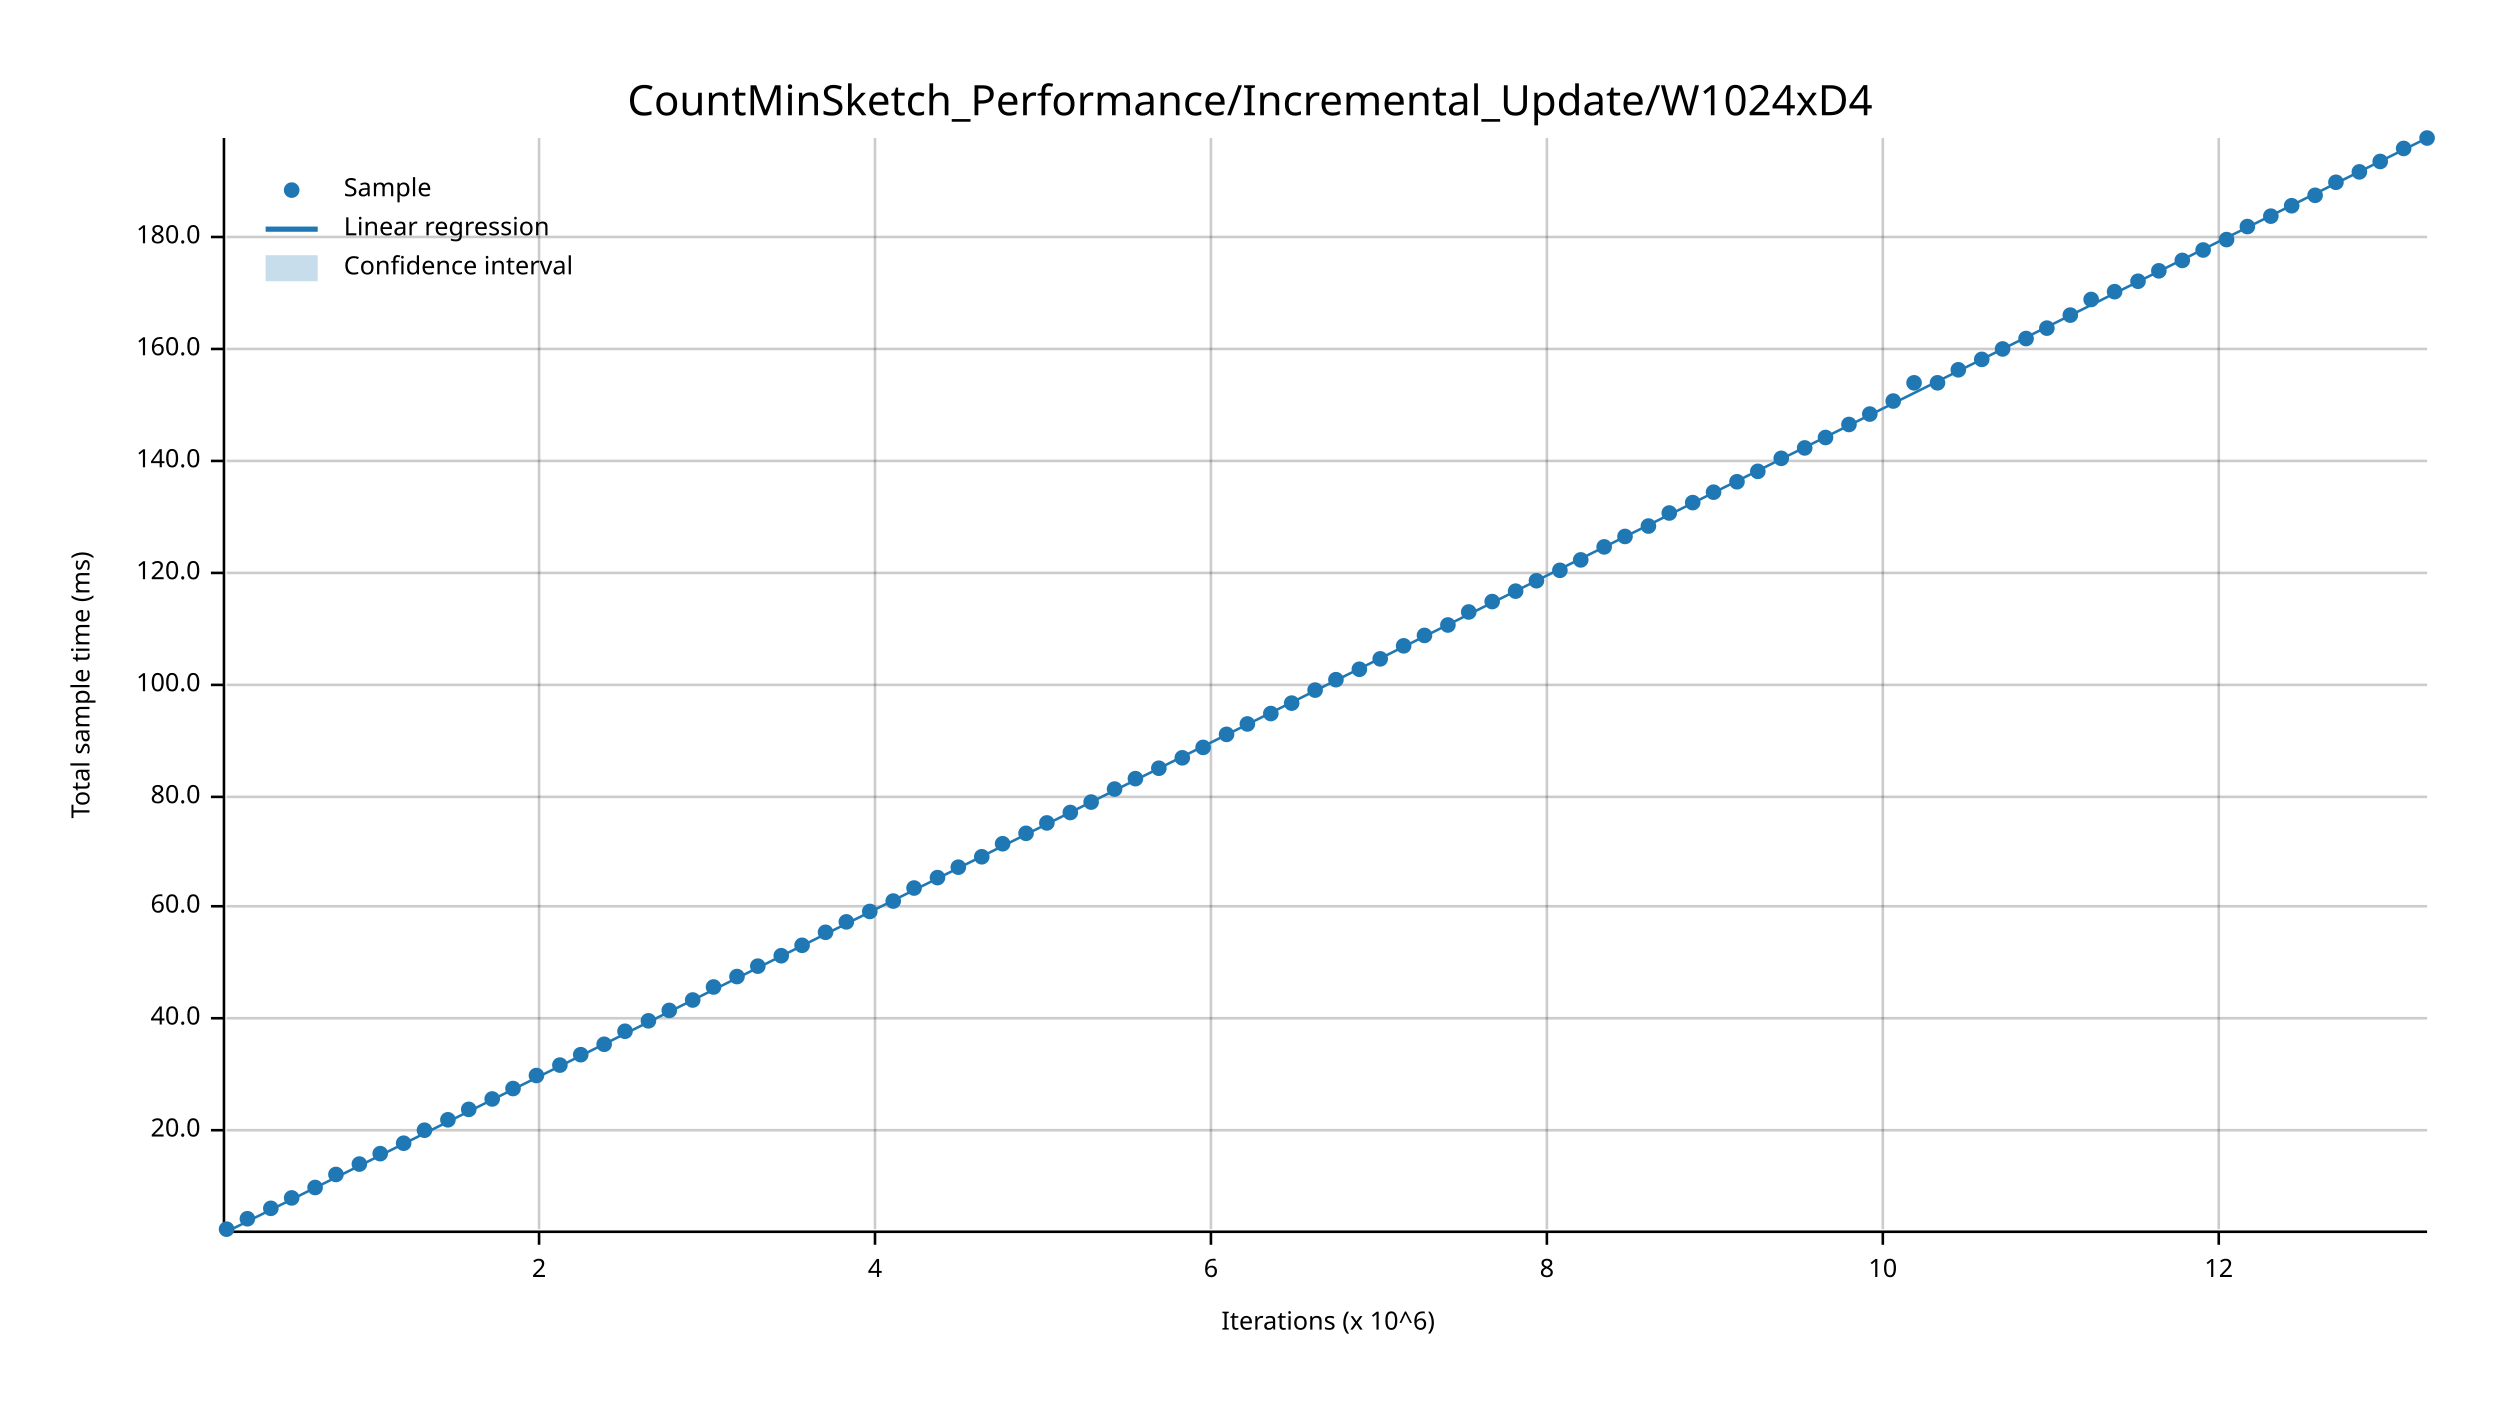
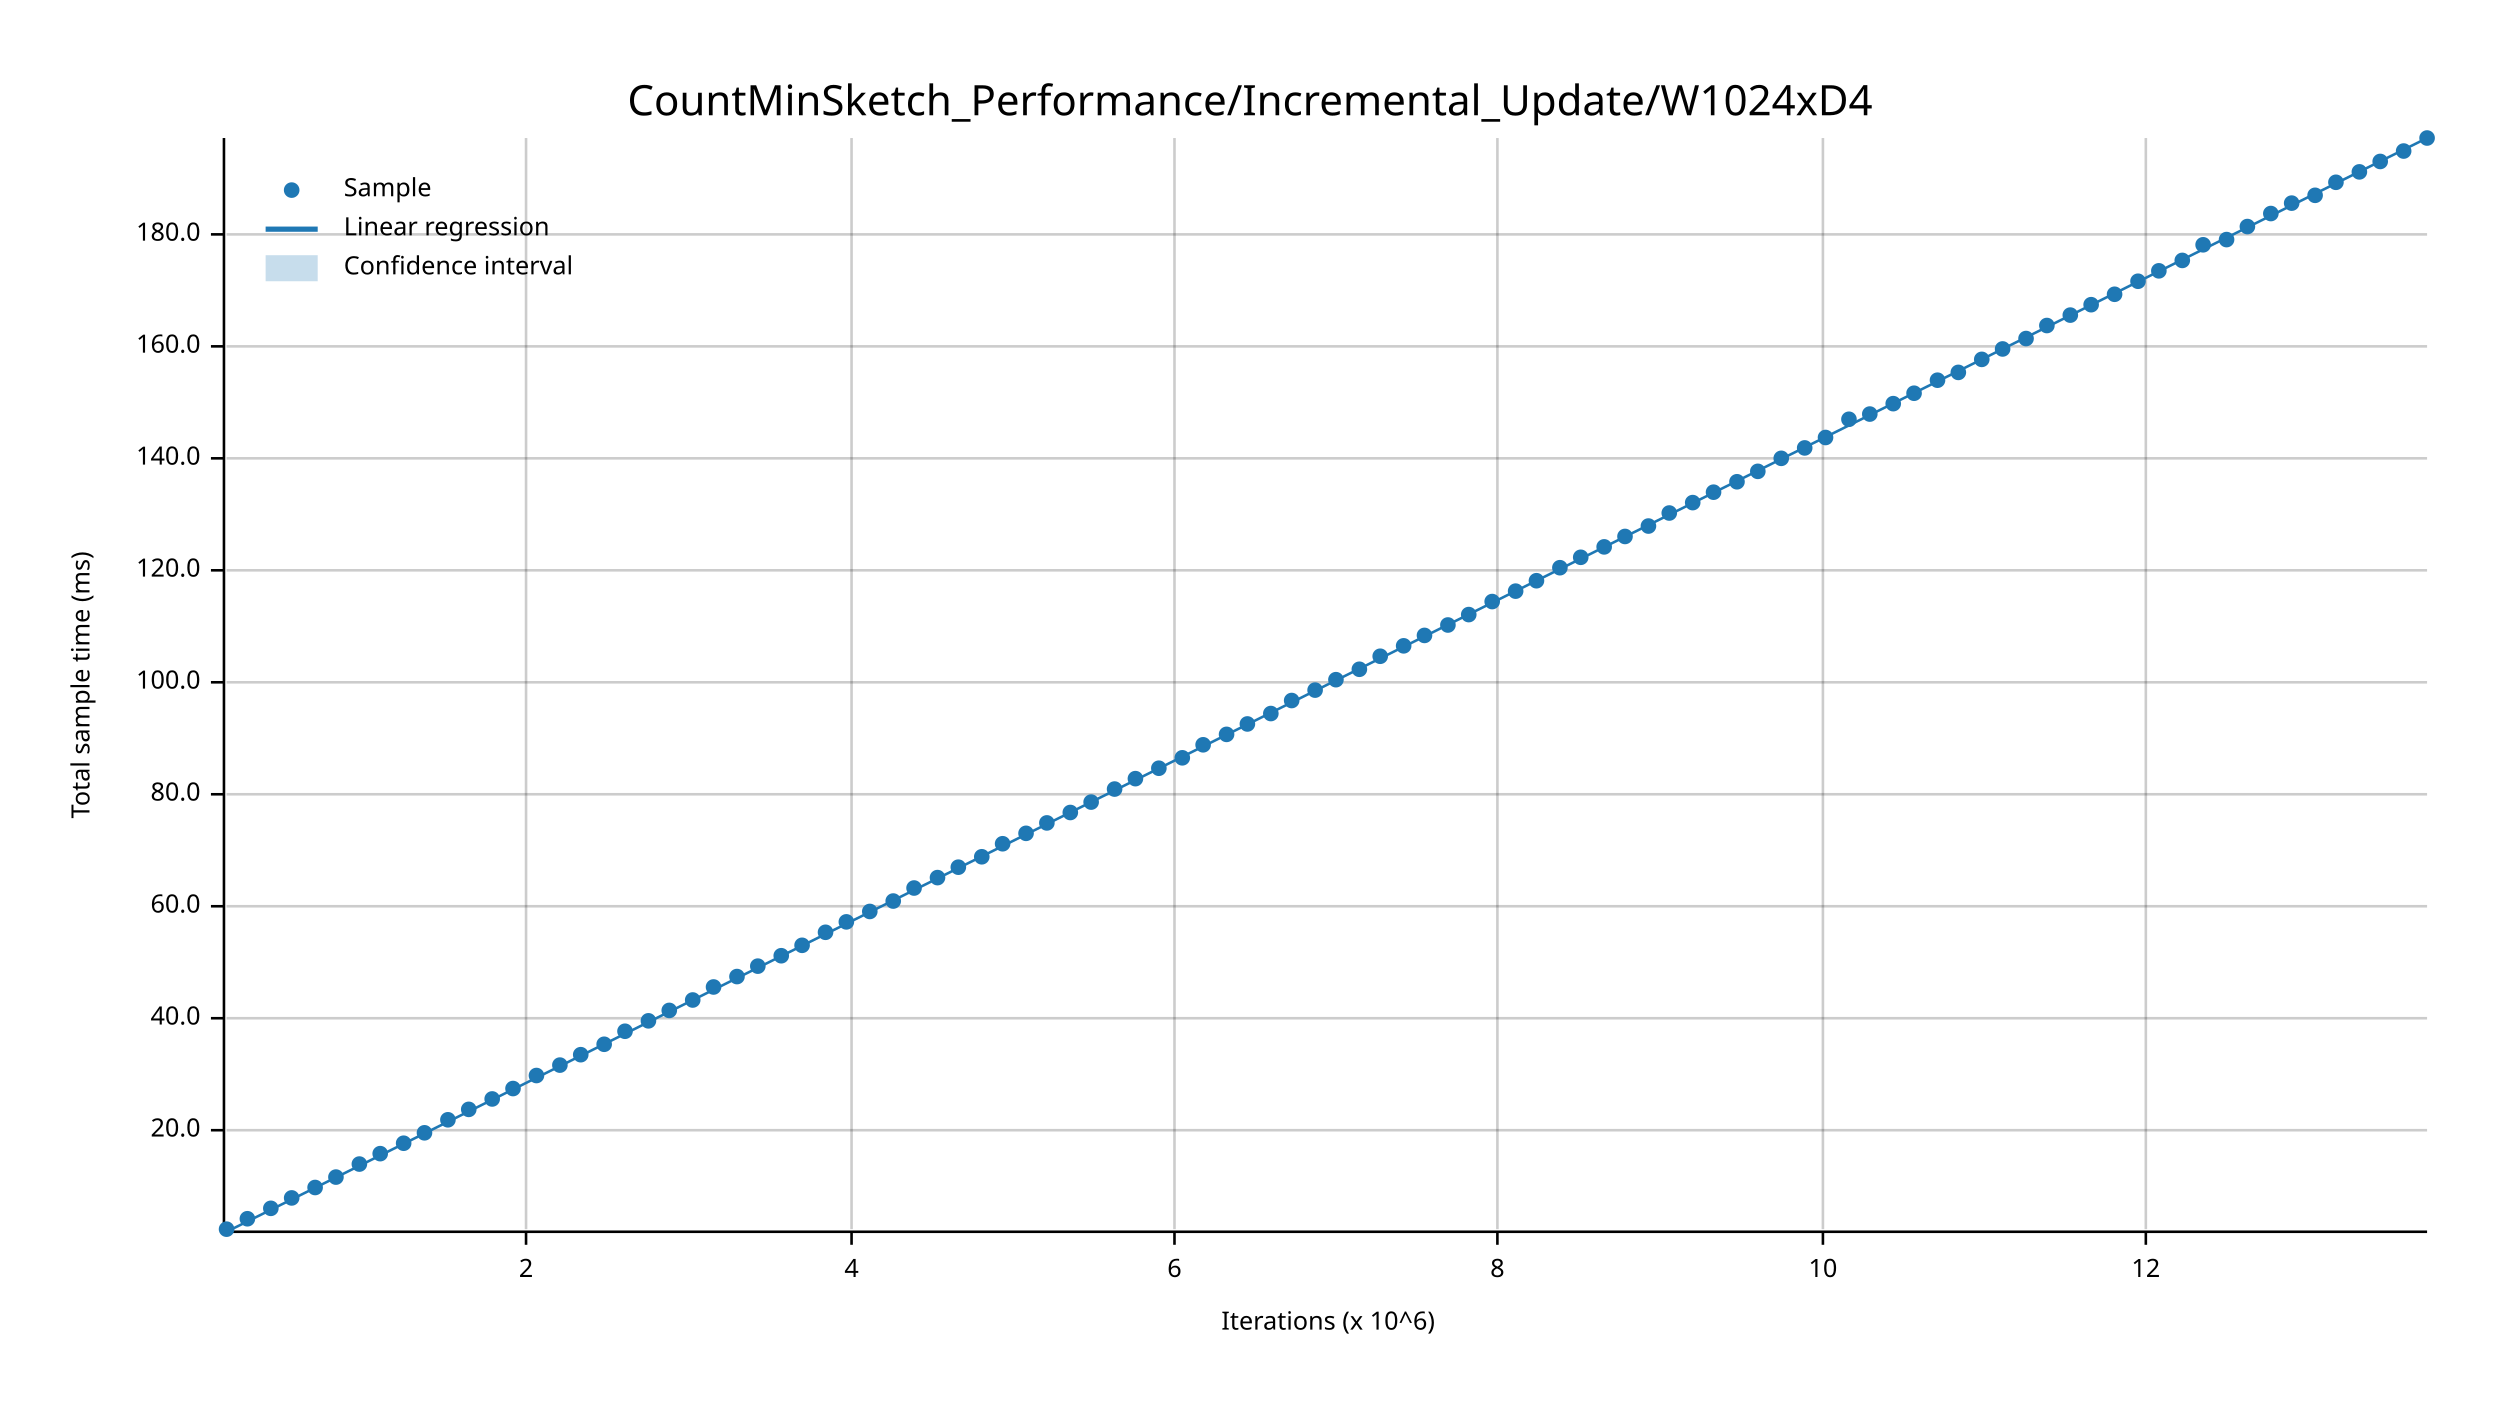
<svg xmlns="http://www.w3.org/2000/svg" width="960" height="540" viewBox="0 0 960 540">
  <text x="480" y="32" dy="0.76em" text-anchor="middle" font-family="sans-serif" font-size="16.129" opacity="1" fill="#000000">
CountMinSketch_Performance/Incremental_Update/W1024xD4
</text>
  <text x="27" y="263" dy="0.76em" text-anchor="middle" font-family="sans-serif" font-size="9.677" opacity="1" fill="#000000" transform="rotate(270, 27, 263)">
Total sample time (ms)
</text>
  <text x="510" y="513" dy="-0.5ex" text-anchor="middle" font-family="sans-serif" font-size="9.677" opacity="1" fill="#000000">
Iterations (x 10^6)
</text>
-   <line opacity="0.2" stroke="#000000" stroke-width="1" x1="207" y1="472" x2="207" y2="53" />
-   <line opacity="0.2" stroke="#000000" stroke-width="1" x1="336" y1="472" x2="336" y2="53" />
-   <line opacity="0.2" stroke="#000000" stroke-width="1" x1="465" y1="472" x2="465" y2="53" />
-   <line opacity="0.2" stroke="#000000" stroke-width="1" x1="594" y1="472" x2="594" y2="53" />
-   <line opacity="0.2" stroke="#000000" stroke-width="1" x1="723" y1="472" x2="723" y2="53" />
-   <line opacity="0.2" stroke="#000000" stroke-width="1" x1="852" y1="472" x2="852" y2="53" />
+   <line opacity="0.2" stroke="#000000" stroke-width="1" x1="202" y1="472" x2="202" y2="53" />
+   <line opacity="0.2" stroke="#000000" stroke-width="1" x1="327" y1="472" x2="327" y2="53" />
+   <line opacity="0.2" stroke="#000000" stroke-width="1" x1="451" y1="472" x2="451" y2="53" />
+   <line opacity="0.2" stroke="#000000" stroke-width="1" x1="575" y1="472" x2="575" y2="53" />
+   <line opacity="0.2" stroke="#000000" stroke-width="1" x1="700" y1="472" x2="700" y2="53" />
+   <line opacity="0.2" stroke="#000000" stroke-width="1" x1="824" y1="472" x2="824" y2="53" />
  <line opacity="0.2" stroke="#000000" stroke-width="1" x1="87" y1="434" x2="932" y2="434" />
  <line opacity="0.2" stroke="#000000" stroke-width="1" x1="87" y1="391" x2="932" y2="391" />
  <line opacity="0.2" stroke="#000000" stroke-width="1" x1="87" y1="348" x2="932" y2="348" />
-   <line opacity="0.2" stroke="#000000" stroke-width="1" x1="87" y1="306" x2="932" y2="306" />
-   <line opacity="0.2" stroke="#000000" stroke-width="1" x1="87" y1="263" x2="932" y2="263" />
-   <line opacity="0.2" stroke="#000000" stroke-width="1" x1="87" y1="220" x2="932" y2="220" />
-   <line opacity="0.2" stroke="#000000" stroke-width="1" x1="87" y1="177" x2="932" y2="177" />
-   <line opacity="0.2" stroke="#000000" stroke-width="1" x1="87" y1="134" x2="932" y2="134" />
-   <line opacity="0.2" stroke="#000000" stroke-width="1" x1="87" y1="91" x2="932" y2="91" />
+   <line opacity="0.2" stroke="#000000" stroke-width="1" x1="87" y1="305" x2="932" y2="305" />
+   <line opacity="0.2" stroke="#000000" stroke-width="1" x1="87" y1="262" x2="932" y2="262" />
+   <line opacity="0.2" stroke="#000000" stroke-width="1" x1="87" y1="219" x2="932" y2="219" />
+   <line opacity="0.2" stroke="#000000" stroke-width="1" x1="87" y1="176" x2="932" y2="176" />
+   <line opacity="0.2" stroke="#000000" stroke-width="1" x1="87" y1="133" x2="932" y2="133" />
+   <line opacity="0.2" stroke="#000000" stroke-width="1" x1="87" y1="90" x2="932" y2="90" />
  <polyline fill="none" opacity="1" stroke="#000000" stroke-width="1" points="86,53 86,472 " />
  <text x="77" y="434" dy="0.5ex" text-anchor="end" font-family="sans-serif" font-size="9.677" opacity="1" fill="#000000">
20.0
</text>
  <polyline fill="none" opacity="1" stroke="#000000" stroke-width="1" points="81,434 86,434 " />
  <text x="77" y="391" dy="0.5ex" text-anchor="end" font-family="sans-serif" font-size="9.677" opacity="1" fill="#000000">
40.0
</text>
  <polyline fill="none" opacity="1" stroke="#000000" stroke-width="1" points="81,391 86,391 " />
  <text x="77" y="348" dy="0.5ex" text-anchor="end" font-family="sans-serif" font-size="9.677" opacity="1" fill="#000000">
60.0
</text>
  <polyline fill="none" opacity="1" stroke="#000000" stroke-width="1" points="81,348 86,348 " />
-   <text x="77" y="306" dy="0.5ex" text-anchor="end" font-family="sans-serif" font-size="9.677" opacity="1" fill="#000000">
+   <text x="77" y="305" dy="0.5ex" text-anchor="end" font-family="sans-serif" font-size="9.677" opacity="1" fill="#000000">
80.0
</text>
-   <polyline fill="none" opacity="1" stroke="#000000" stroke-width="1" points="81,306 86,306 " />
-   <text x="77" y="263" dy="0.5ex" text-anchor="end" font-family="sans-serif" font-size="9.677" opacity="1" fill="#000000">
+   <polyline fill="none" opacity="1" stroke="#000000" stroke-width="1" points="81,305 86,305 " />
+   <text x="77" y="262" dy="0.5ex" text-anchor="end" font-family="sans-serif" font-size="9.677" opacity="1" fill="#000000">
100.0
</text>
-   <polyline fill="none" opacity="1" stroke="#000000" stroke-width="1" points="81,263 86,263 " />
-   <text x="77" y="220" dy="0.5ex" text-anchor="end" font-family="sans-serif" font-size="9.677" opacity="1" fill="#000000">
+   <polyline fill="none" opacity="1" stroke="#000000" stroke-width="1" points="81,262 86,262 " />
+   <text x="77" y="219" dy="0.5ex" text-anchor="end" font-family="sans-serif" font-size="9.677" opacity="1" fill="#000000">
120.0
</text>
-   <polyline fill="none" opacity="1" stroke="#000000" stroke-width="1" points="81,220 86,220 " />
-   <text x="77" y="177" dy="0.5ex" text-anchor="end" font-family="sans-serif" font-size="9.677" opacity="1" fill="#000000">
+   <polyline fill="none" opacity="1" stroke="#000000" stroke-width="1" points="81,219 86,219 " />
+   <text x="77" y="176" dy="0.5ex" text-anchor="end" font-family="sans-serif" font-size="9.677" opacity="1" fill="#000000">
140.0
</text>
-   <polyline fill="none" opacity="1" stroke="#000000" stroke-width="1" points="81,177 86,177 " />
-   <text x="77" y="134" dy="0.5ex" text-anchor="end" font-family="sans-serif" font-size="9.677" opacity="1" fill="#000000">
+   <polyline fill="none" opacity="1" stroke="#000000" stroke-width="1" points="81,176 86,176 " />
+   <text x="77" y="133" dy="0.5ex" text-anchor="end" font-family="sans-serif" font-size="9.677" opacity="1" fill="#000000">
160.0
</text>
-   <polyline fill="none" opacity="1" stroke="#000000" stroke-width="1" points="81,134 86,134 " />
-   <text x="77" y="91" dy="0.5ex" text-anchor="end" font-family="sans-serif" font-size="9.677" opacity="1" fill="#000000">
+   <polyline fill="none" opacity="1" stroke="#000000" stroke-width="1" points="81,133 86,133 " />
+   <text x="77" y="90" dy="0.5ex" text-anchor="end" font-family="sans-serif" font-size="9.677" opacity="1" fill="#000000">
180.0
</text>
-   <polyline fill="none" opacity="1" stroke="#000000" stroke-width="1" points="81,91 86,91 " />
+   <polyline fill="none" opacity="1" stroke="#000000" stroke-width="1" points="81,90 86,90 " />
  <polyline fill="none" opacity="1" stroke="#000000" stroke-width="1" points="87,473 932,473 " />
-   <text x="207" y="483" dy="0.76em" text-anchor="middle" font-family="sans-serif" font-size="9.677" opacity="1" fill="#000000">
+   <text x="202" y="483" dy="0.76em" text-anchor="middle" font-family="sans-serif" font-size="9.677" opacity="1" fill="#000000">
2
</text>
-   <polyline fill="none" opacity="1" stroke="#000000" stroke-width="1" points="207,473 207,478 " />
-   <text x="336" y="483" dy="0.76em" text-anchor="middle" font-family="sans-serif" font-size="9.677" opacity="1" fill="#000000">
+   <polyline fill="none" opacity="1" stroke="#000000" stroke-width="1" points="202,473 202,478 " />
+   <text x="327" y="483" dy="0.76em" text-anchor="middle" font-family="sans-serif" font-size="9.677" opacity="1" fill="#000000">
4
</text>
-   <polyline fill="none" opacity="1" stroke="#000000" stroke-width="1" points="336,473 336,478 " />
-   <text x="465" y="483" dy="0.76em" text-anchor="middle" font-family="sans-serif" font-size="9.677" opacity="1" fill="#000000">
+   <polyline fill="none" opacity="1" stroke="#000000" stroke-width="1" points="327,473 327,478 " />
+   <text x="451" y="483" dy="0.76em" text-anchor="middle" font-family="sans-serif" font-size="9.677" opacity="1" fill="#000000">
6
</text>
-   <polyline fill="none" opacity="1" stroke="#000000" stroke-width="1" points="465,473 465,478 " />
-   <text x="594" y="483" dy="0.76em" text-anchor="middle" font-family="sans-serif" font-size="9.677" opacity="1" fill="#000000">
+   <polyline fill="none" opacity="1" stroke="#000000" stroke-width="1" points="451,473 451,478 " />
+   <text x="575" y="483" dy="0.76em" text-anchor="middle" font-family="sans-serif" font-size="9.677" opacity="1" fill="#000000">
8
</text>
-   <polyline fill="none" opacity="1" stroke="#000000" stroke-width="1" points="594,473 594,478 " />
-   <text x="723" y="483" dy="0.76em" text-anchor="middle" font-family="sans-serif" font-size="9.677" opacity="1" fill="#000000">
+   <polyline fill="none" opacity="1" stroke="#000000" stroke-width="1" points="575,473 575,478 " />
+   <text x="700" y="483" dy="0.76em" text-anchor="middle" font-family="sans-serif" font-size="9.677" opacity="1" fill="#000000">
10
</text>
-   <polyline fill="none" opacity="1" stroke="#000000" stroke-width="1" points="723,473 723,478 " />
-   <text x="852" y="483" dy="0.76em" text-anchor="middle" font-family="sans-serif" font-size="9.677" opacity="1" fill="#000000">
+   <polyline fill="none" opacity="1" stroke="#000000" stroke-width="1" points="700,473 700,478 " />
+   <text x="824" y="483" dy="0.76em" text-anchor="middle" font-family="sans-serif" font-size="9.677" opacity="1" fill="#000000">
12
</text>
-   <polyline fill="none" opacity="1" stroke="#000000" stroke-width="1" points="852,473 852,478 " />
+   <polyline fill="none" opacity="1" stroke="#000000" stroke-width="1" points="824,473 824,478 " />
  <circle cx="87" cy="472" r="3" opacity="1" fill="#1F78B4" stroke="none" stroke-width="1" />
  <circle cx="95" cy="468" r="3" opacity="1" fill="#1F78B4" stroke="none" stroke-width="1" />
  <circle cx="104" cy="464" r="3" opacity="1" fill="#1F78B4" stroke="none" stroke-width="1" />
  <circle cx="112" cy="460" r="3" opacity="1" fill="#1F78B4" stroke="none" stroke-width="1" />
  <circle cx="121" cy="456" r="3" opacity="1" fill="#1F78B4" stroke="none" stroke-width="1" />
-   <circle cx="129" cy="451" r="3" opacity="1" fill="#1F78B4" stroke="none" stroke-width="1" />
+   <circle cx="129" cy="452" r="3" opacity="1" fill="#1F78B4" stroke="none" stroke-width="1" />
  <circle cx="138" cy="447" r="3" opacity="1" fill="#1F78B4" stroke="none" stroke-width="1" />
  <circle cx="146" cy="443" r="3" opacity="1" fill="#1F78B4" stroke="none" stroke-width="1" />
  <circle cx="155" cy="439" r="3" opacity="1" fill="#1F78B4" stroke="none" stroke-width="1" />
-   <circle cx="163" cy="434" r="3" opacity="1" fill="#1F78B4" stroke="none" stroke-width="1" />
+   <circle cx="163" cy="435" r="3" opacity="1" fill="#1F78B4" stroke="none" stroke-width="1" />
  <circle cx="172" cy="430" r="3" opacity="1" fill="#1F78B4" stroke="none" stroke-width="1" />
  <circle cx="180" cy="426" r="3" opacity="1" fill="#1F78B4" stroke="none" stroke-width="1" />
  <circle cx="189" cy="422" r="3" opacity="1" fill="#1F78B4" stroke="none" stroke-width="1" />
  <circle cx="197" cy="418" r="3" opacity="1" fill="#1F78B4" stroke="none" stroke-width="1" />
  <circle cx="206" cy="413" r="3" opacity="1" fill="#1F78B4" stroke="none" stroke-width="1" />
  <circle cx="215" cy="409" r="3" opacity="1" fill="#1F78B4" stroke="none" stroke-width="1" />
  <circle cx="223" cy="405" r="3" opacity="1" fill="#1F78B4" stroke="none" stroke-width="1" />
  <circle cx="232" cy="401" r="3" opacity="1" fill="#1F78B4" stroke="none" stroke-width="1" />
  <circle cx="240" cy="396" r="3" opacity="1" fill="#1F78B4" stroke="none" stroke-width="1" />
  <circle cx="249" cy="392" r="3" opacity="1" fill="#1F78B4" stroke="none" stroke-width="1" />
  <circle cx="257" cy="388" r="3" opacity="1" fill="#1F78B4" stroke="none" stroke-width="1" />
  <circle cx="266" cy="384" r="3" opacity="1" fill="#1F78B4" stroke="none" stroke-width="1" />
  <circle cx="274" cy="379" r="3" opacity="1" fill="#1F78B4" stroke="none" stroke-width="1" />
  <circle cx="283" cy="375" r="3" opacity="1" fill="#1F78B4" stroke="none" stroke-width="1" />
  <circle cx="291" cy="371" r="3" opacity="1" fill="#1F78B4" stroke="none" stroke-width="1" />
  <circle cx="300" cy="367" r="3" opacity="1" fill="#1F78B4" stroke="none" stroke-width="1" />
  <circle cx="308" cy="363" r="3" opacity="1" fill="#1F78B4" stroke="none" stroke-width="1" />
  <circle cx="317" cy="358" r="3" opacity="1" fill="#1F78B4" stroke="none" stroke-width="1" />
  <circle cx="325" cy="354" r="3" opacity="1" fill="#1F78B4" stroke="none" stroke-width="1" />
  <circle cx="334" cy="350" r="3" opacity="1" fill="#1F78B4" stroke="none" stroke-width="1" />
  <circle cx="343" cy="346" r="3" opacity="1" fill="#1F78B4" stroke="none" stroke-width="1" />
  <circle cx="351" cy="341" r="3" opacity="1" fill="#1F78B4" stroke="none" stroke-width="1" />
  <circle cx="360" cy="337" r="3" opacity="1" fill="#1F78B4" stroke="none" stroke-width="1" />
  <circle cx="368" cy="333" r="3" opacity="1" fill="#1F78B4" stroke="none" stroke-width="1" />
  <circle cx="377" cy="329" r="3" opacity="1" fill="#1F78B4" stroke="none" stroke-width="1" />
  <circle cx="385" cy="324" r="3" opacity="1" fill="#1F78B4" stroke="none" stroke-width="1" />
  <circle cx="394" cy="320" r="3" opacity="1" fill="#1F78B4" stroke="none" stroke-width="1" />
  <circle cx="402" cy="316" r="3" opacity="1" fill="#1F78B4" stroke="none" stroke-width="1" />
  <circle cx="411" cy="312" r="3" opacity="1" fill="#1F78B4" stroke="none" stroke-width="1" />
  <circle cx="419" cy="308" r="3" opacity="1" fill="#1F78B4" stroke="none" stroke-width="1" />
  <circle cx="428" cy="303" r="3" opacity="1" fill="#1F78B4" stroke="none" stroke-width="1" />
  <circle cx="436" cy="299" r="3" opacity="1" fill="#1F78B4" stroke="none" stroke-width="1" />
  <circle cx="445" cy="295" r="3" opacity="1" fill="#1F78B4" stroke="none" stroke-width="1" />
  <circle cx="454" cy="291" r="3" opacity="1" fill="#1F78B4" stroke="none" stroke-width="1" />
-   <circle cx="462" cy="287" r="3" opacity="1" fill="#1F78B4" stroke="none" stroke-width="1" />
+   <circle cx="462" cy="286" r="3" opacity="1" fill="#1F78B4" stroke="none" stroke-width="1" />
  <circle cx="471" cy="282" r="3" opacity="1" fill="#1F78B4" stroke="none" stroke-width="1" />
  <circle cx="479" cy="278" r="3" opacity="1" fill="#1F78B4" stroke="none" stroke-width="1" />
  <circle cx="488" cy="274" r="3" opacity="1" fill="#1F78B4" stroke="none" stroke-width="1" />
-   <circle cx="496" cy="270" r="3" opacity="1" fill="#1F78B4" stroke="none" stroke-width="1" />
+   <circle cx="496" cy="269" r="3" opacity="1" fill="#1F78B4" stroke="none" stroke-width="1" />
  <circle cx="505" cy="265" r="3" opacity="1" fill="#1F78B4" stroke="none" stroke-width="1" />
  <circle cx="513" cy="261" r="3" opacity="1" fill="#1F78B4" stroke="none" stroke-width="1" />
  <circle cx="522" cy="257" r="3" opacity="1" fill="#1F78B4" stroke="none" stroke-width="1" />
-   <circle cx="530" cy="253" r="3" opacity="1" fill="#1F78B4" stroke="none" stroke-width="1" />
+   <circle cx="530" cy="252" r="3" opacity="1" fill="#1F78B4" stroke="none" stroke-width="1" />
  <circle cx="539" cy="248" r="3" opacity="1" fill="#1F78B4" stroke="none" stroke-width="1" />
  <circle cx="547" cy="244" r="3" opacity="1" fill="#1F78B4" stroke="none" stroke-width="1" />
  <circle cx="556" cy="240" r="3" opacity="1" fill="#1F78B4" stroke="none" stroke-width="1" />
-   <circle cx="564" cy="235" r="3" opacity="1" fill="#1F78B4" stroke="none" stroke-width="1" />
+   <circle cx="564" cy="236" r="3" opacity="1" fill="#1F78B4" stroke="none" stroke-width="1" />
  <circle cx="573" cy="231" r="3" opacity="1" fill="#1F78B4" stroke="none" stroke-width="1" />
  <circle cx="582" cy="227" r="3" opacity="1" fill="#1F78B4" stroke="none" stroke-width="1" />
  <circle cx="590" cy="223" r="3" opacity="1" fill="#1F78B4" stroke="none" stroke-width="1" />
-   <circle cx="599" cy="219" r="3" opacity="1" fill="#1F78B4" stroke="none" stroke-width="1" />
-   <circle cx="607" cy="215" r="3" opacity="1" fill="#1F78B4" stroke="none" stroke-width="1" />
+   <circle cx="599" cy="218" r="3" opacity="1" fill="#1F78B4" stroke="none" stroke-width="1" />
+   <circle cx="607" cy="214" r="3" opacity="1" fill="#1F78B4" stroke="none" stroke-width="1" />
  <circle cx="616" cy="210" r="3" opacity="1" fill="#1F78B4" stroke="none" stroke-width="1" />
  <circle cx="624" cy="206" r="3" opacity="1" fill="#1F78B4" stroke="none" stroke-width="1" />
  <circle cx="633" cy="202" r="3" opacity="1" fill="#1F78B4" stroke="none" stroke-width="1" />
  <circle cx="641" cy="197" r="3" opacity="1" fill="#1F78B4" stroke="none" stroke-width="1" />
  <circle cx="650" cy="193" r="3" opacity="1" fill="#1F78B4" stroke="none" stroke-width="1" />
  <circle cx="658" cy="189" r="3" opacity="1" fill="#1F78B4" stroke="none" stroke-width="1" />
  <circle cx="667" cy="185" r="3" opacity="1" fill="#1F78B4" stroke="none" stroke-width="1" />
  <circle cx="675" cy="181" r="3" opacity="1" fill="#1F78B4" stroke="none" stroke-width="1" />
  <circle cx="684" cy="176" r="3" opacity="1" fill="#1F78B4" stroke="none" stroke-width="1" />
  <circle cx="693" cy="172" r="3" opacity="1" fill="#1F78B4" stroke="none" stroke-width="1" />
  <circle cx="701" cy="168" r="3" opacity="1" fill="#1F78B4" stroke="none" stroke-width="1" />
-   <circle cx="710" cy="163" r="3" opacity="1" fill="#1F78B4" stroke="none" stroke-width="1" />
+   <circle cx="710" cy="161" r="3" opacity="1" fill="#1F78B4" stroke="none" stroke-width="1" />
  <circle cx="718" cy="159" r="3" opacity="1" fill="#1F78B4" stroke="none" stroke-width="1" />
-   <circle cx="727" cy="154" r="3" opacity="1" fill="#1F78B4" stroke="none" stroke-width="1" />
-   <circle cx="735" cy="147" r="3" opacity="1" fill="#1F78B4" stroke="none" stroke-width="1" />
-   <circle cx="744" cy="147" r="3" opacity="1" fill="#1F78B4" stroke="none" stroke-width="1" />
-   <circle cx="752" cy="142" r="3" opacity="1" fill="#1F78B4" stroke="none" stroke-width="1" />
+   <circle cx="727" cy="155" r="3" opacity="1" fill="#1F78B4" stroke="none" stroke-width="1" />
+   <circle cx="735" cy="151" r="3" opacity="1" fill="#1F78B4" stroke="none" stroke-width="1" />
+   <circle cx="744" cy="146" r="3" opacity="1" fill="#1F78B4" stroke="none" stroke-width="1" />
+   <circle cx="752" cy="143" r="3" opacity="1" fill="#1F78B4" stroke="none" stroke-width="1" />
  <circle cx="761" cy="138" r="3" opacity="1" fill="#1F78B4" stroke="none" stroke-width="1" />
  <circle cx="769" cy="134" r="3" opacity="1" fill="#1F78B4" stroke="none" stroke-width="1" />
  <circle cx="778" cy="130" r="3" opacity="1" fill="#1F78B4" stroke="none" stroke-width="1" />
-   <circle cx="786" cy="126" r="3" opacity="1" fill="#1F78B4" stroke="none" stroke-width="1" />
+   <circle cx="786" cy="125" r="3" opacity="1" fill="#1F78B4" stroke="none" stroke-width="1" />
  <circle cx="795" cy="121" r="3" opacity="1" fill="#1F78B4" stroke="none" stroke-width="1" />
-   <circle cx="803" cy="115" r="3" opacity="1" fill="#1F78B4" stroke="none" stroke-width="1" />
-   <circle cx="812" cy="112" r="3" opacity="1" fill="#1F78B4" stroke="none" stroke-width="1" />
+   <circle cx="803" cy="117" r="3" opacity="1" fill="#1F78B4" stroke="none" stroke-width="1" />
+   <circle cx="812" cy="113" r="3" opacity="1" fill="#1F78B4" stroke="none" stroke-width="1" />
  <circle cx="821" cy="108" r="3" opacity="1" fill="#1F78B4" stroke="none" stroke-width="1" />
  <circle cx="829" cy="104" r="3" opacity="1" fill="#1F78B4" stroke="none" stroke-width="1" />
  <circle cx="838" cy="100" r="3" opacity="1" fill="#1F78B4" stroke="none" stroke-width="1" />
-   <circle cx="846" cy="96" r="3" opacity="1" fill="#1F78B4" stroke="none" stroke-width="1" />
+   <circle cx="846" cy="94" r="3" opacity="1" fill="#1F78B4" stroke="none" stroke-width="1" />
  <circle cx="855" cy="92" r="3" opacity="1" fill="#1F78B4" stroke="none" stroke-width="1" />
  <circle cx="863" cy="87" r="3" opacity="1" fill="#1F78B4" stroke="none" stroke-width="1" />
-   <circle cx="872" cy="83" r="3" opacity="1" fill="#1F78B4" stroke="none" stroke-width="1" />
-   <circle cx="880" cy="79" r="3" opacity="1" fill="#1F78B4" stroke="none" stroke-width="1" />
+   <circle cx="872" cy="82" r="3" opacity="1" fill="#1F78B4" stroke="none" stroke-width="1" />
+   <circle cx="880" cy="78" r="3" opacity="1" fill="#1F78B4" stroke="none" stroke-width="1" />
  <circle cx="889" cy="75" r="3" opacity="1" fill="#1F78B4" stroke="none" stroke-width="1" />
  <circle cx="897" cy="70" r="3" opacity="1" fill="#1F78B4" stroke="none" stroke-width="1" />
  <circle cx="906" cy="66" r="3" opacity="1" fill="#1F78B4" stroke="none" stroke-width="1" />
  <circle cx="914" cy="62" r="3" opacity="1" fill="#1F78B4" stroke="none" stroke-width="1" />
-   <circle cx="923" cy="57" r="3" opacity="1" fill="#1F78B4" stroke="none" stroke-width="1" />
+   <circle cx="923" cy="58" r="3" opacity="1" fill="#1F78B4" stroke="none" stroke-width="1" />
  <circle cx="932" cy="53" r="3" opacity="1" fill="#1F78B4" stroke="none" stroke-width="1" />
  <polyline fill="none" opacity="1" stroke="#1F78B4" stroke-width="1" points="87,473 932,53 " />
  <polygon opacity="0.25" fill="#1F78B4" points="87,473 932,53 932,53 " />
  <text x="132" y="68" dy="0.76em" text-anchor="start" font-family="sans-serif" font-size="9.677" opacity="1" fill="#000000">
Sample
</text>
  <text x="132" y="83" dy="0.76em" text-anchor="start" font-family="sans-serif" font-size="9.677" opacity="1" fill="#000000">
Linear regression
</text>
  <text x="132" y="98" dy="0.76em" text-anchor="start" font-family="sans-serif" font-size="9.677" opacity="1" fill="#000000">
Confidence interval
</text>
  <circle cx="112" cy="73" r="3" opacity="1" fill="#1F78B4" stroke="none" stroke-width="1" />
  <polyline fill="none" opacity="1" stroke="#1F78B4" stroke-width="2" points="102,88 122,88 " />
  <rect x="102" y="98" width="20" height="10" opacity="0.25" fill="#1F78B4" stroke="none" />
</svg>
